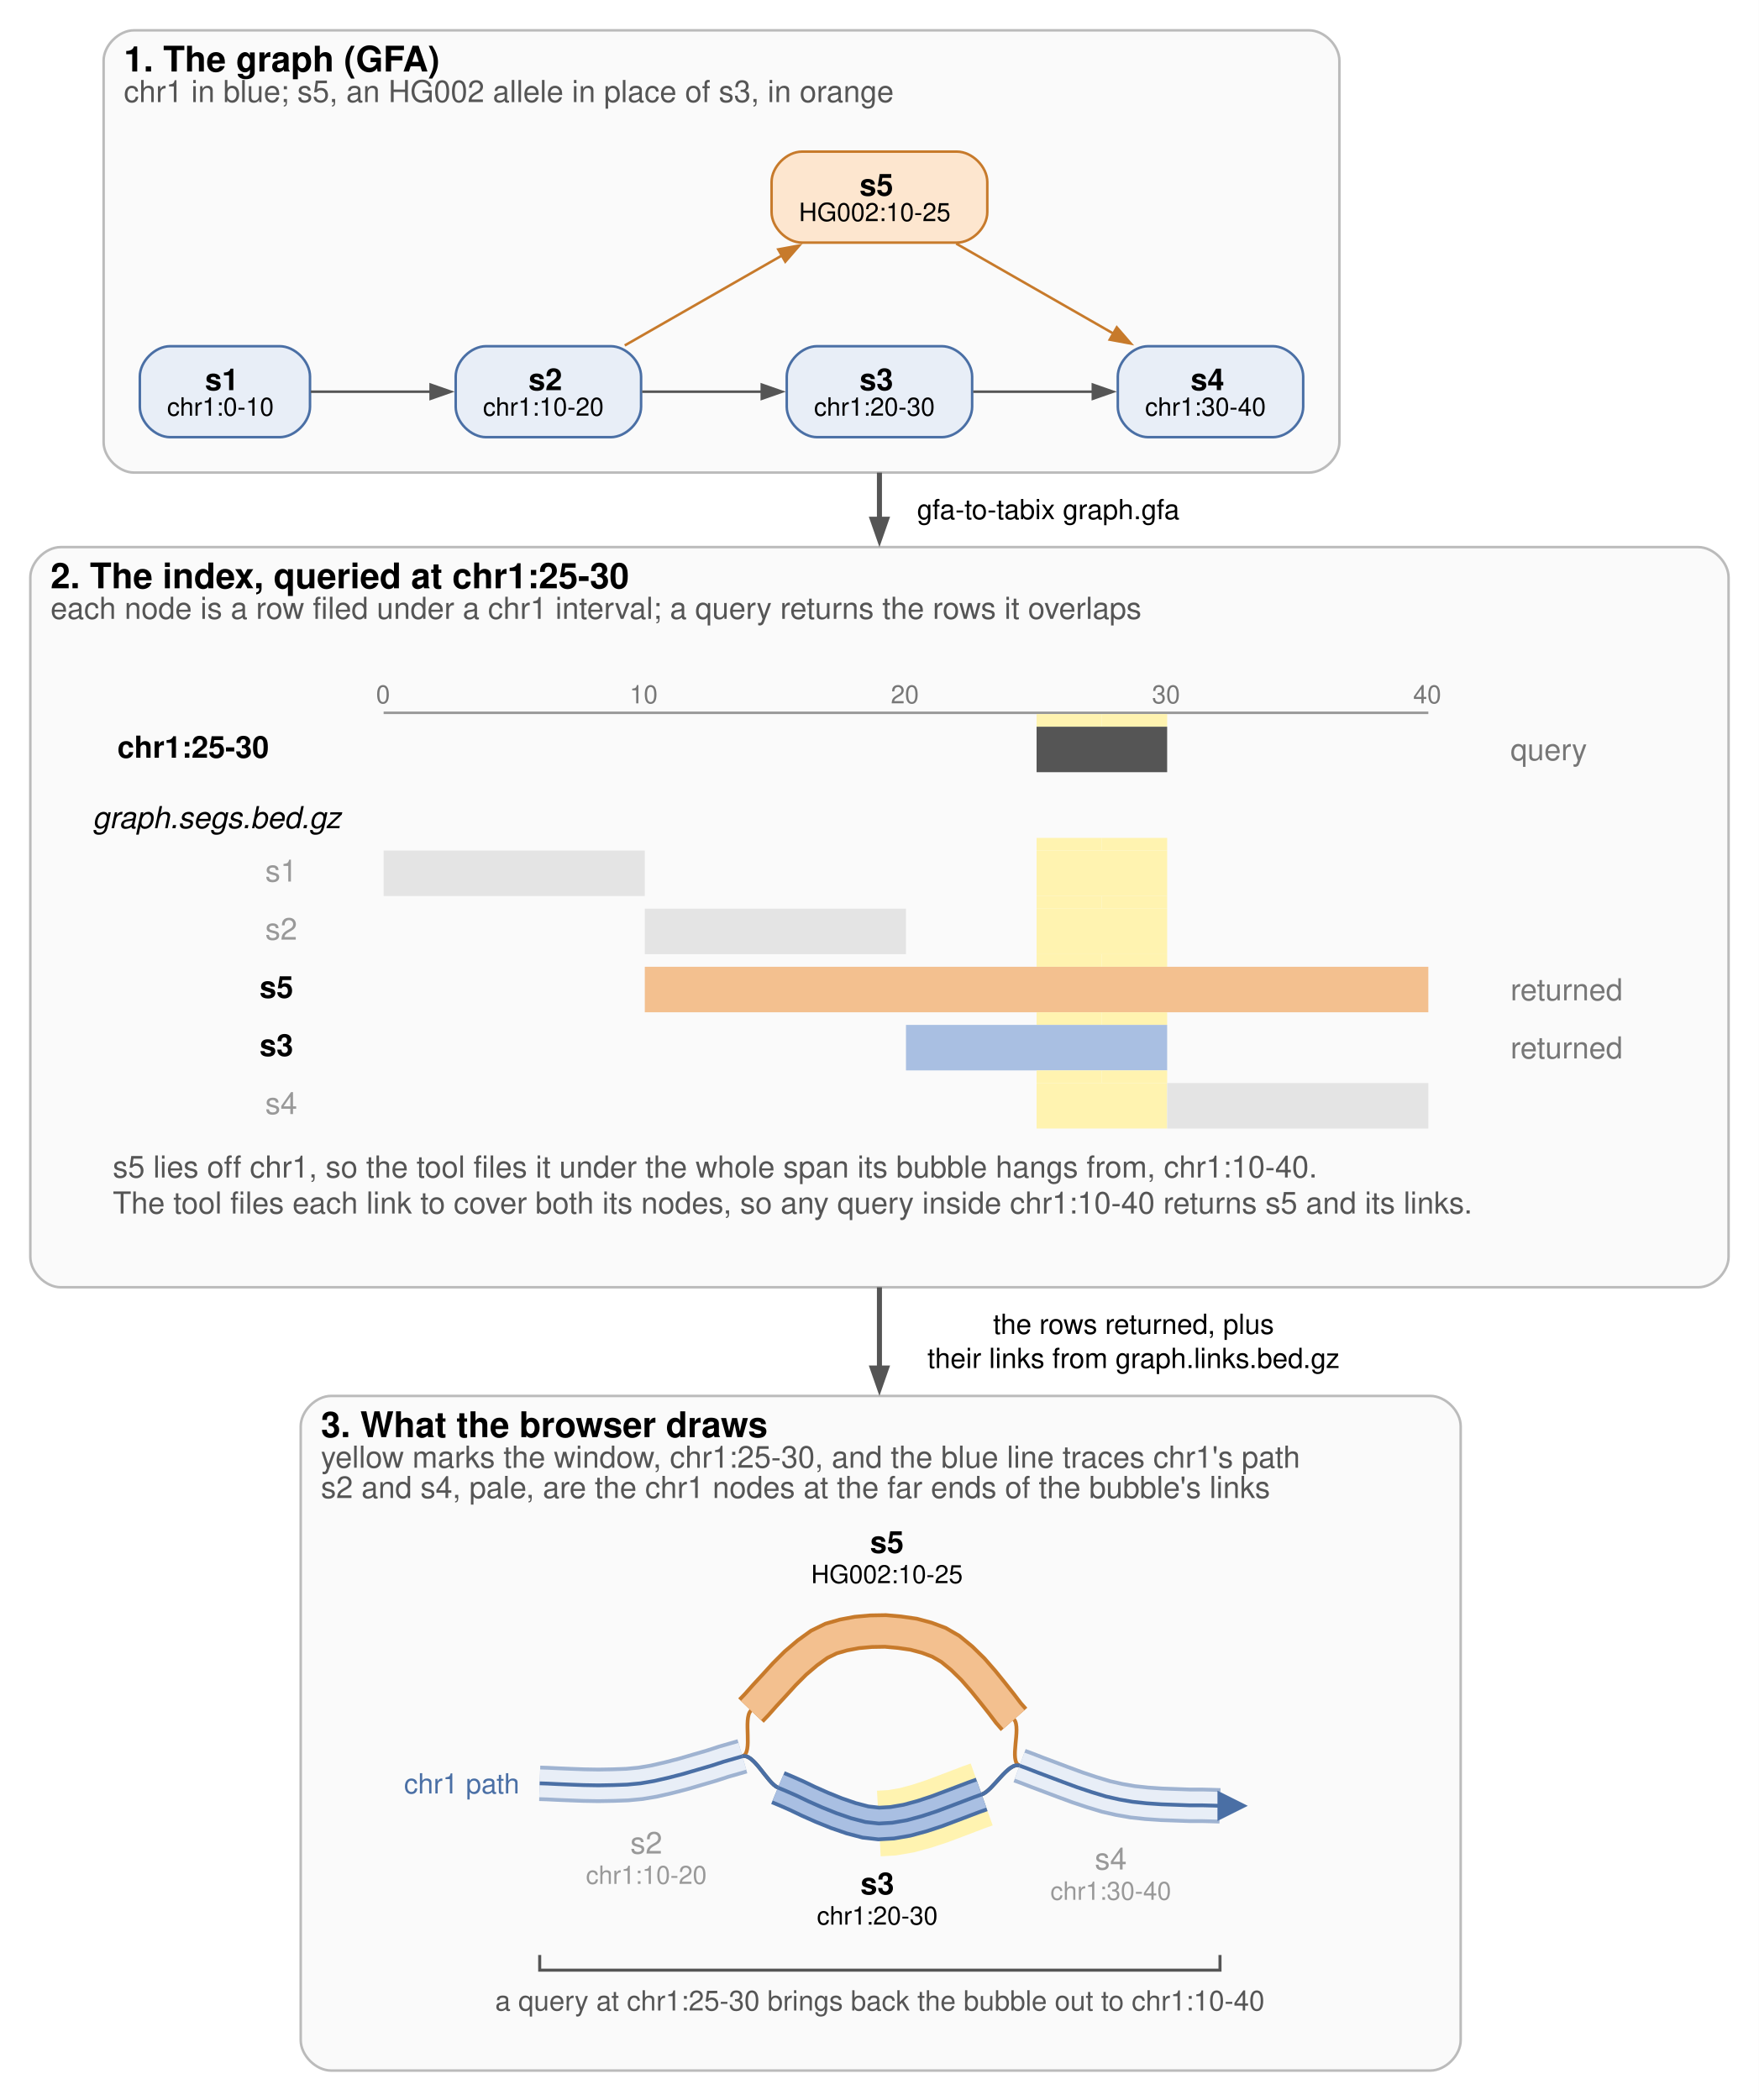
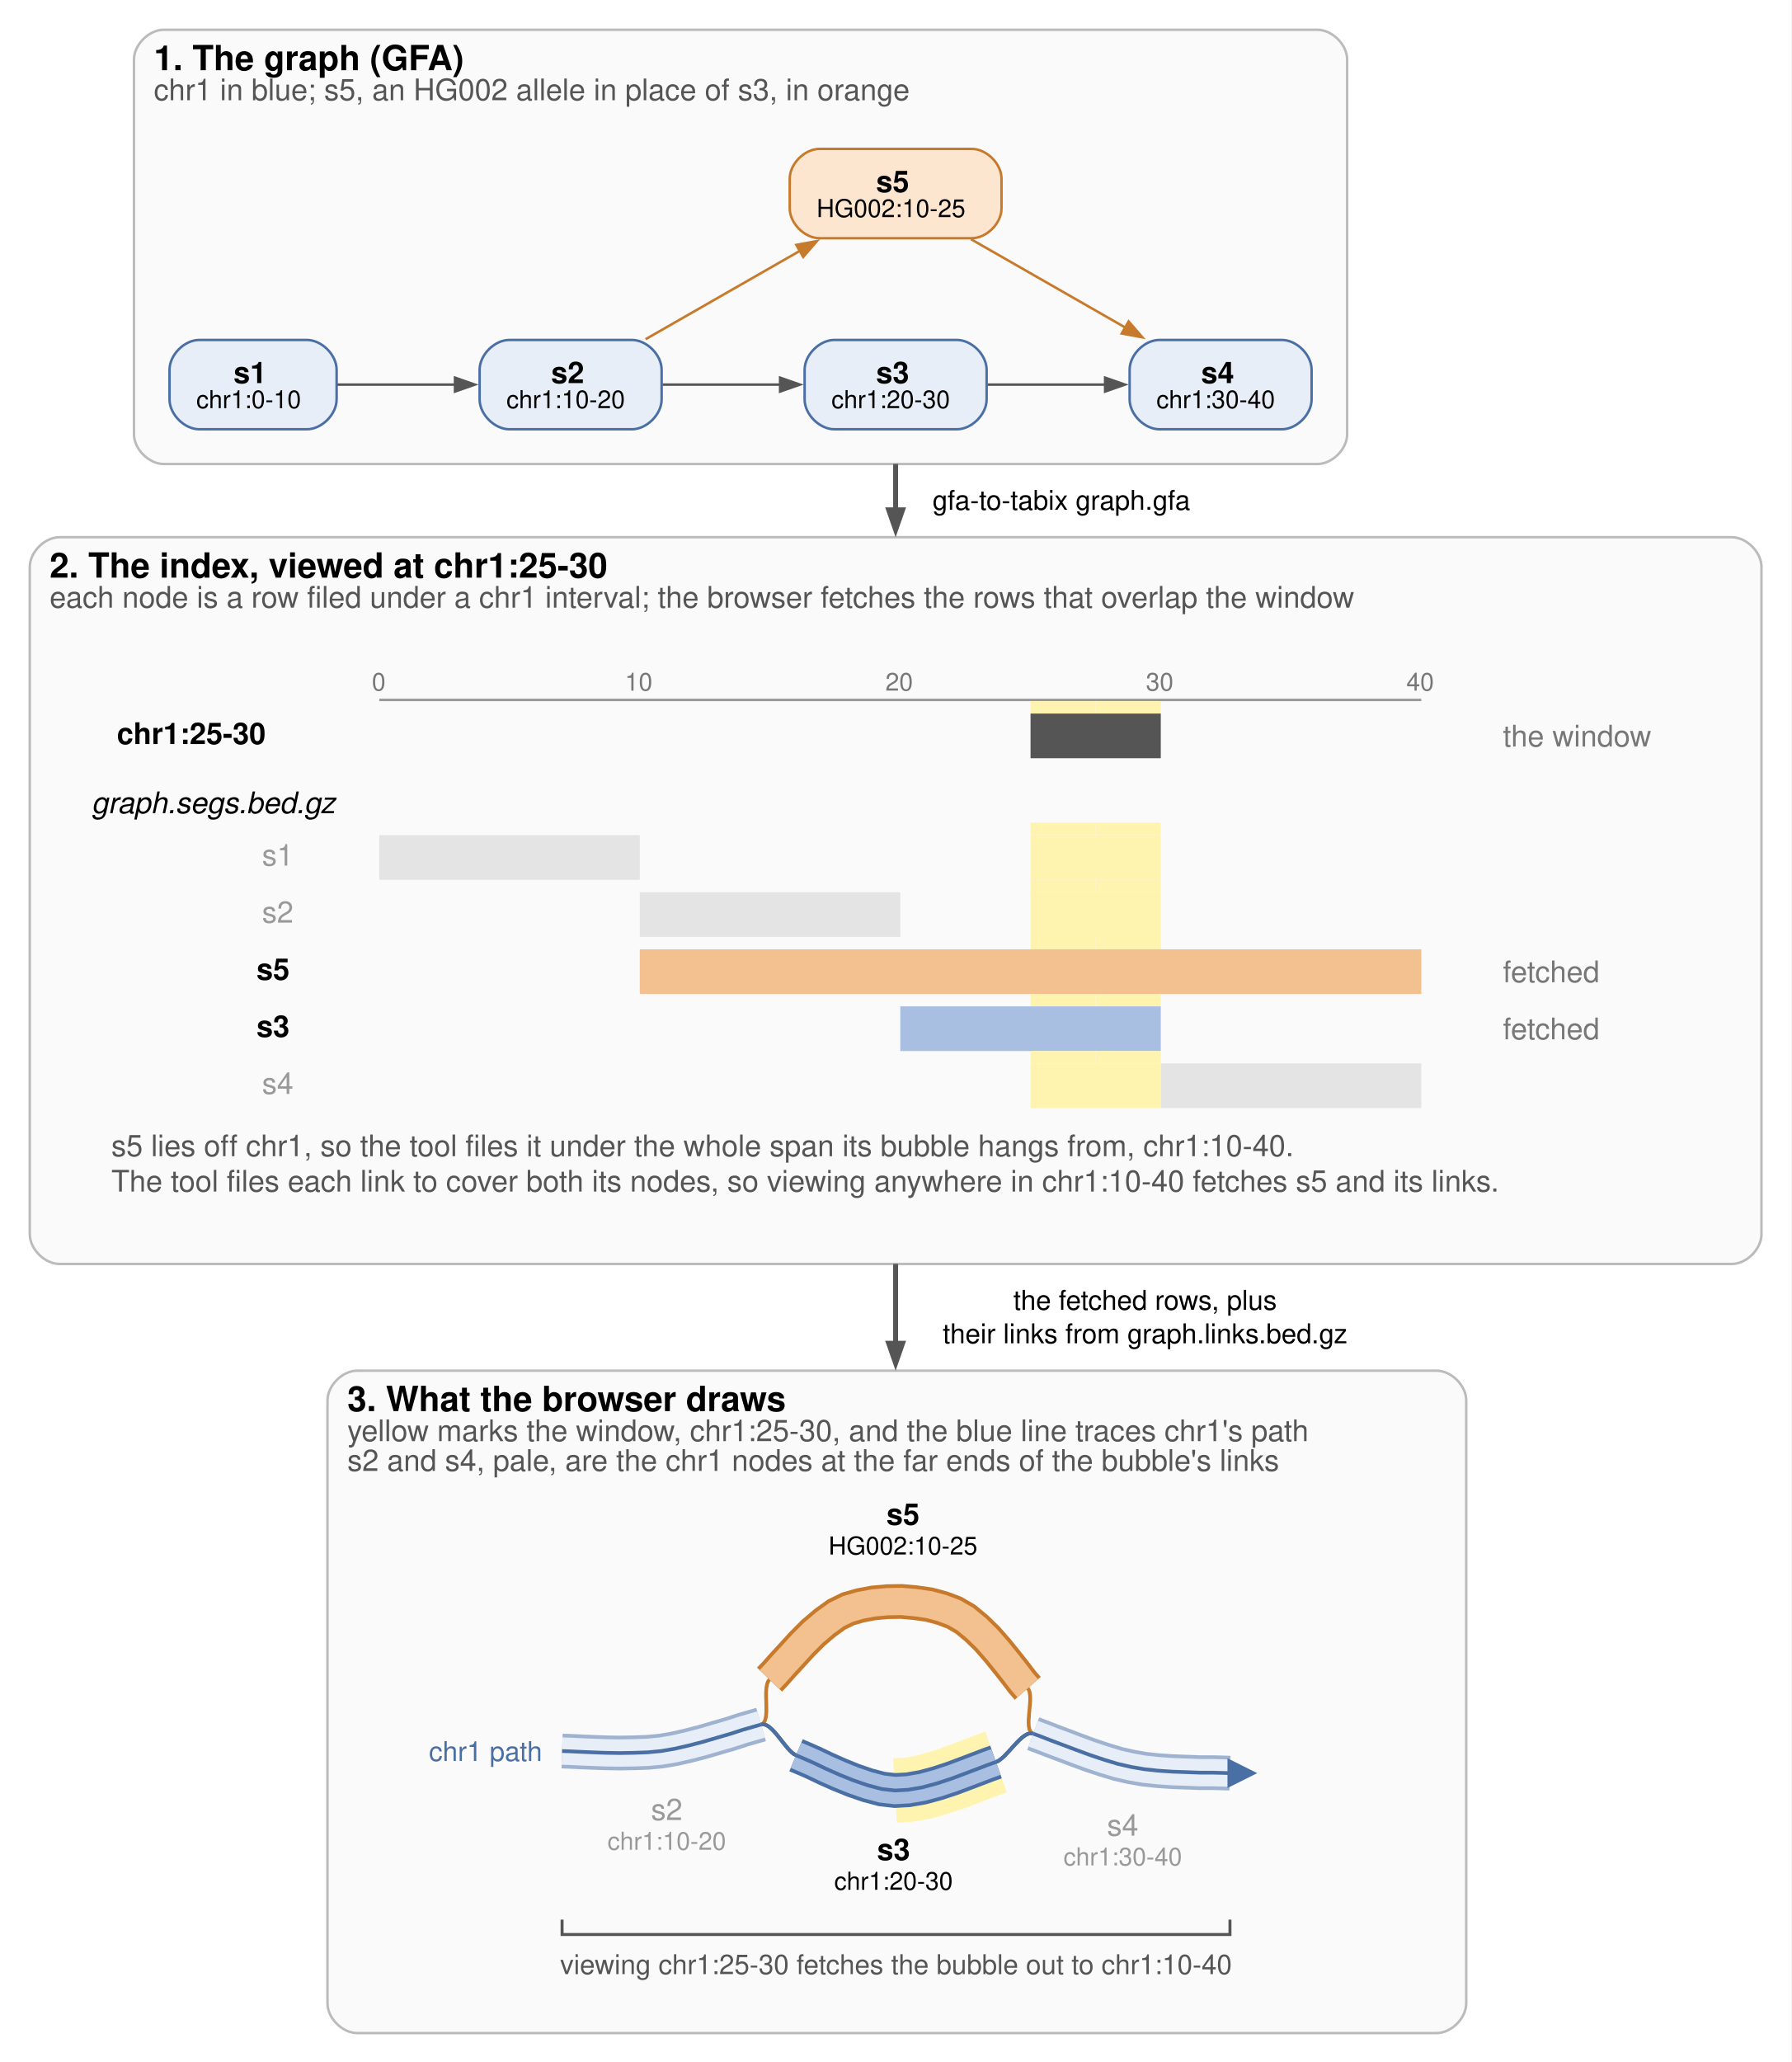
- <svg xmlns="http://www.w3.org/2000/svg" width="696pt" height="831pt" viewBox="0.00 0.00 696.00 831.00">
+ <svg xmlns="http://www.w3.org/2000/svg" width="722pt" height="831pt" viewBox="0.00 0.00 722.00 831.00">
  <g id="graph0" class="graph" transform="scale(1 1) rotate(0) translate(4 827.35)">
-     <polygon fill="white" stroke="none" points="-4,4 -4,-827.35 692,-827.35 692,4 -4,4" />
+     <polygon fill="white" stroke="none" points="-4,4 -4,-827.35 718,-827.35 718,4 -4,4" />
    <g id="clust2" class="cluster">
-       <path fill="#fafafa" stroke="#bbbbbb" d="M49,-640.35C49,-640.35 514,-640.35 514,-640.35 520,-640.35 526,-646.35 526,-652.35 526,-652.35 526,-803.35 526,-803.35 526,-809.35 520,-815.35 514,-815.35 514,-815.35 49,-815.35 49,-815.35 43,-815.35 37,-809.35 37,-803.35 37,-803.35 37,-652.35 37,-652.35 37,-646.35 43,-640.35 49,-640.35" />
-       <text xml:space="preserve" text-anchor="start" x="45" y="-799.05" font-family="Helvetica,sans-Serif" font-weight="bold" font-size="14.00">1. The graph (GFA)</text>
-       <text xml:space="preserve" text-anchor="start" x="45" y="-786.95" font-family="Helvetica,sans-Serif" font-size="12.00" fill="#555555">chr1 in blue; s5, an HG002 allele in place of s3, in orange</text>
+       <path fill="#fafafa" stroke="#bbbbbb" d="M62,-640.35C62,-640.35 527,-640.35 527,-640.35 533,-640.35 539,-646.35 539,-652.35 539,-652.35 539,-803.35 539,-803.35 539,-809.35 533,-815.35 527,-815.35 527,-815.35 62,-815.35 62,-815.35 56,-815.35 50,-809.35 50,-803.35 50,-803.35 50,-652.35 50,-652.35 50,-646.35 56,-640.35 62,-640.35" />
+       <text xml:space="preserve" text-anchor="start" x="58" y="-799.05" font-family="Helvetica,sans-Serif" font-weight="bold" font-size="14.00">1. The graph (GFA)</text>
+       <text xml:space="preserve" text-anchor="start" x="58" y="-786.95" font-family="Helvetica,sans-Serif" font-size="12.00" fill="#555555">chr1 in blue; s5, an HG002 allele in place of s3, in orange</text>
    </g>
    <g id="clust4" class="cluster">
-       <path fill="#fafafa" stroke="#bbbbbb" d="M20,-317.96C20,-317.96 668,-317.96 668,-317.96 674,-317.96 680,-323.96 680,-329.96 680,-329.96 680,-598.85 680,-598.85 680,-604.85 674,-610.85 668,-610.85 668,-610.85 20,-610.85 20,-610.85 14,-610.85 8,-604.85 8,-598.85 8,-598.85 8,-329.96 8,-329.96 8,-323.96 14,-317.96 20,-317.96" />
-       <text xml:space="preserve" text-anchor="start" x="16" y="-594.55" font-family="Helvetica,sans-Serif" font-weight="bold" font-size="14.00">2. The index, queried at chr1:25-30</text>
-       <text xml:space="preserve" text-anchor="start" x="16" y="-582.45" font-family="Helvetica,sans-Serif" font-size="12.00" fill="#555555">each node is a row filed under a chr1 interval; a query returns the rows it overlaps</text>
+       <path fill="#fafafa" stroke="#bbbbbb" d="M20,-317.96C20,-317.96 694,-317.96 694,-317.96 700,-317.96 706,-323.96 706,-329.96 706,-329.96 706,-598.85 706,-598.85 706,-604.85 700,-610.85 694,-610.85 694,-610.85 20,-610.85 20,-610.85 14,-610.85 8,-604.85 8,-598.85 8,-598.85 8,-329.96 8,-329.96 8,-323.96 14,-317.96 20,-317.96" />
+       <text xml:space="preserve" text-anchor="start" x="16" y="-594.55" font-family="Helvetica,sans-Serif" font-weight="bold" font-size="14.00">2. The index, viewed at chr1:25-30</text>
+       <text xml:space="preserve" text-anchor="start" x="16" y="-582.45" font-family="Helvetica,sans-Serif" font-size="12.00" fill="#555555">each node is a row filed under a chr1 interval; the browser fetches the rows that overlap the window</text>
    </g>
    <g id="clust5" class="cluster">
-       <path fill="#fafafa" stroke="#bbbbbb" d="M127,-8C127,-8 562,-8 562,-8 568,-8 574,-14 574,-20 574,-20 574,-262.96 574,-262.96 574,-268.96 568,-274.96 562,-274.96 562,-274.96 127,-274.96 127,-274.96 121,-274.96 115,-268.96 115,-262.96 115,-262.96 115,-20 115,-20 115,-14 121,-8 127,-8" />
-       <text xml:space="preserve" text-anchor="start" x="123" y="-258.66" font-family="Helvetica,sans-Serif" font-weight="bold" font-size="14.00">3. What the browser draws</text>
-       <text xml:space="preserve" text-anchor="start" x="123" y="-246.56" font-family="Helvetica,sans-Serif" font-size="12.00" fill="#555555">yellow marks the window, chr1:25-30, and the blue line traces chr1's path</text>
-       <text xml:space="preserve" text-anchor="start" x="123" y="-234.56" font-family="Helvetica,sans-Serif" font-size="12.00" fill="#555555">s2 and s4, pale, are the chr1 nodes at the far ends of the bubble's links</text>
+       <path fill="#fafafa" stroke="#bbbbbb" d="M140,-8C140,-8 575,-8 575,-8 581,-8 587,-14 587,-20 587,-20 587,-262.96 587,-262.96 587,-268.96 581,-274.96 575,-274.96 575,-274.96 140,-274.96 140,-274.96 134,-274.96 128,-268.96 128,-262.96 128,-262.96 128,-20 128,-20 128,-14 134,-8 140,-8" />
+       <text xml:space="preserve" text-anchor="start" x="136" y="-258.66" font-family="Helvetica,sans-Serif" font-weight="bold" font-size="14.00">3. What the browser draws</text>
+       <text xml:space="preserve" text-anchor="start" x="136" y="-246.56" font-family="Helvetica,sans-Serif" font-size="12.00" fill="#555555">yellow marks the window, chr1:25-30, and the blue line traces chr1's path</text>
+       <text xml:space="preserve" text-anchor="start" x="136" y="-234.56" font-family="Helvetica,sans-Serif" font-size="12.00" fill="#555555">s2 and s4, pale, are the chr1 nodes at the far ends of the bubble's links</text>
    </g>
    <g id="node1" class="node">
-       <path fill="#e8eef7" stroke="#4a6fa5" d="M106.67,-690.35C106.67,-690.35 63.33,-690.35 63.33,-690.35 57.33,-690.35 51.33,-684.35 51.33,-678.35 51.33,-678.35 51.33,-666.35 51.33,-666.35 51.33,-660.35 57.33,-654.35 63.33,-654.35 63.33,-654.35 106.67,-654.35 106.67,-654.35 112.67,-654.35 118.67,-660.35 118.67,-666.35 118.67,-666.35 118.67,-678.35 118.67,-678.35 118.67,-684.35 112.67,-690.35 106.67,-690.35" />
-       <text xml:space="preserve" text-anchor="start" x="77.12" y="-672.95" font-family="Helvetica,sans-Serif" font-weight="bold" font-size="12.00">s1</text>
-       <text xml:space="preserve" text-anchor="start" x="62.12" y="-662.85" font-family="Helvetica,sans-Serif" font-size="10.00">chr1:0-10</text>
+       <path fill="#e8eef7" stroke="#4a6fa5" d="M119.68,-690.35C119.68,-690.35 76.33,-690.35 76.33,-690.35 70.33,-690.35 64.33,-684.35 64.33,-678.35 64.33,-678.35 64.33,-666.35 64.33,-666.35 64.33,-660.35 70.33,-654.35 76.33,-654.35 76.33,-654.35 119.68,-654.35 119.68,-654.35 125.68,-654.35 131.68,-660.35 131.68,-666.35 131.68,-666.35 131.68,-678.35 131.68,-678.35 131.68,-684.35 125.68,-690.35 119.68,-690.35" />
+       <text xml:space="preserve" text-anchor="start" x="90.12" y="-672.95" font-family="Helvetica,sans-Serif" font-weight="bold" font-size="12.00">s1</text>
+       <text xml:space="preserve" text-anchor="start" x="75.12" y="-662.85" font-family="Helvetica,sans-Serif" font-size="10.00">chr1:0-10</text>
    </g>
    <g id="node2" class="node">
-       <path fill="#e8eef7" stroke="#4a6fa5" d="M237.68,-690.35C237.68,-690.35 188.32,-690.35 188.32,-690.35 182.32,-690.35 176.32,-684.35 176.32,-678.35 176.32,-678.35 176.32,-666.35 176.32,-666.35 176.32,-660.35 182.32,-654.35 188.32,-654.35 188.32,-654.35 237.68,-654.35 237.68,-654.35 243.68,-654.35 249.68,-660.35 249.68,-666.35 249.68,-666.35 249.68,-678.35 249.68,-678.35 249.68,-684.35 243.68,-690.35 237.68,-690.35" />
-       <text xml:space="preserve" text-anchor="start" x="205.12" y="-672.95" font-family="Helvetica,sans-Serif" font-weight="bold" font-size="12.00">s2</text>
-       <text xml:space="preserve" text-anchor="start" x="187.12" y="-662.85" font-family="Helvetica,sans-Serif" font-size="10.00">chr1:10-20</text>
+       <path fill="#e8eef7" stroke="#4a6fa5" d="M250.68,-690.35C250.68,-690.35 201.32,-690.35 201.32,-690.35 195.32,-690.35 189.32,-684.35 189.32,-678.35 189.32,-678.35 189.32,-666.35 189.32,-666.35 189.32,-660.35 195.32,-654.35 201.32,-654.35 201.32,-654.35 250.68,-654.35 250.68,-654.35 256.68,-654.35 262.68,-660.35 262.68,-666.35 262.68,-666.35 262.68,-678.35 262.68,-678.35 262.68,-684.35 256.68,-690.35 250.68,-690.35" />
+       <text xml:space="preserve" text-anchor="start" x="218.12" y="-672.95" font-family="Helvetica,sans-Serif" font-weight="bold" font-size="12.00">s2</text>
+       <text xml:space="preserve" text-anchor="start" x="200.12" y="-662.85" font-family="Helvetica,sans-Serif" font-size="10.00">chr1:10-20</text>
    </g>
    <g id="edge1" class="edge">
-       <path fill="none" stroke="#555555" d="M119,-672.35C134.86,-672.35 150.72,-672.35 166.58,-672.35" />
-       <polygon fill="#555555" stroke="#555555" points="166.4,-675.15 174.4,-672.35 166.4,-669.55 166.4,-675.15" />
+       <path fill="none" stroke="#555555" d="M132,-672.35C147.86,-672.35 163.72,-672.35 179.58,-672.35" />
+       <polygon fill="#555555" stroke="#555555" points="179.4,-675.15 187.4,-672.35 179.4,-669.55 179.4,-675.15" />
    </g>
    <g id="node3" class="node">
-       <path fill="#e8eef7" stroke="#4a6fa5" d="M368.68,-690.35C368.68,-690.35 319.32,-690.35 319.32,-690.35 313.32,-690.35 307.32,-684.35 307.32,-678.35 307.32,-678.35 307.32,-666.35 307.32,-666.35 307.32,-660.35 313.32,-654.35 319.32,-654.35 319.32,-654.35 368.68,-654.35 368.68,-654.35 374.68,-654.35 380.68,-660.35 380.68,-666.35 380.68,-666.35 380.68,-678.35 380.68,-678.35 380.68,-684.35 374.68,-690.35 368.68,-690.35" />
-       <text xml:space="preserve" text-anchor="start" x="336.12" y="-672.95" font-family="Helvetica,sans-Serif" font-weight="bold" font-size="12.00">s3</text>
-       <text xml:space="preserve" text-anchor="start" x="318.12" y="-662.85" font-family="Helvetica,sans-Serif" font-size="10.00">chr1:20-30</text>
+       <path fill="#e8eef7" stroke="#4a6fa5" d="M381.68,-690.35C381.68,-690.35 332.32,-690.35 332.32,-690.35 326.32,-690.35 320.32,-684.35 320.32,-678.35 320.32,-678.35 320.32,-666.35 320.32,-666.35 320.32,-660.35 326.32,-654.35 332.32,-654.35 332.32,-654.35 381.68,-654.35 381.68,-654.35 387.68,-654.35 393.68,-660.35 393.68,-666.35 393.68,-666.35 393.68,-678.35 393.68,-678.35 393.68,-684.35 387.68,-690.35 381.68,-690.35" />
+       <text xml:space="preserve" text-anchor="start" x="349.12" y="-672.95" font-family="Helvetica,sans-Serif" font-weight="bold" font-size="12.00">s3</text>
+       <text xml:space="preserve" text-anchor="start" x="331.12" y="-662.85" font-family="Helvetica,sans-Serif" font-size="10.00">chr1:20-30</text>
    </g>
    <g id="edge2" class="edge">
-       <path fill="none" stroke="#555555" d="M250.1,-672.35C265.94,-672.35 281.78,-672.35 297.63,-672.35" />
-       <polygon fill="#555555" stroke="#555555" points="297.44,-675.15 305.44,-672.35 297.44,-669.55 297.44,-675.15" />
+       <path fill="none" stroke="#555555" d="M263.1,-672.35C278.94,-672.35 294.78,-672.35 310.63,-672.35" />
+       <polygon fill="#555555" stroke="#555555" points="310.44,-675.15 318.44,-672.35 310.44,-669.55 310.44,-675.15" />
    </g>
    <g id="node5" class="node">
-       <path fill="#fde6cf" stroke="#c77a2b" d="M374.68,-767.35C374.68,-767.35 313.32,-767.35 313.32,-767.35 307.32,-767.35 301.32,-761.35 301.32,-755.35 301.32,-755.35 301.32,-743.35 301.32,-743.35 301.32,-737.35 307.32,-731.35 313.32,-731.35 313.32,-731.35 374.68,-731.35 374.68,-731.35 380.68,-731.35 386.68,-737.35 386.68,-743.35 386.68,-743.35 386.68,-755.35 386.68,-755.35 386.68,-761.35 380.68,-767.35 374.68,-767.35" />
-       <text xml:space="preserve" text-anchor="start" x="336.12" y="-749.95" font-family="Helvetica,sans-Serif" font-weight="bold" font-size="12.00">s5</text>
-       <text xml:space="preserve" text-anchor="start" x="312.12" y="-739.85" font-family="Helvetica,sans-Serif" font-size="10.00">HG002:10-25</text>
+       <path fill="#fde6cf" stroke="#c77a2b" d="M387.68,-767.35C387.68,-767.35 326.32,-767.35 326.32,-767.35 320.32,-767.35 314.32,-761.35 314.32,-755.35 314.32,-755.35 314.32,-743.35 314.32,-743.35 314.32,-737.35 320.32,-731.35 326.32,-731.35 326.32,-731.35 387.68,-731.35 387.68,-731.35 393.68,-731.35 399.68,-737.35 399.68,-743.35 399.68,-743.35 399.68,-755.35 399.68,-755.35 399.68,-761.35 393.68,-767.35 387.68,-767.35" />
+       <text xml:space="preserve" text-anchor="start" x="349.12" y="-749.95" font-family="Helvetica,sans-Serif" font-weight="bold" font-size="12.00">s5</text>
+       <text xml:space="preserve" text-anchor="start" x="325.12" y="-739.85" font-family="Helvetica,sans-Serif" font-size="10.00">HG002:10-25</text>
    </g>
    <g id="edge3" class="edge">
-       <path fill="none" stroke="#c77a2b" d="M243.22,-690.65C261.7,-701.23 285.54,-714.88 305.38,-726.24" />
-       <polygon fill="#c77a2b" stroke="#c77a2b" points="303.97,-728.66 312.3,-730.2 306.75,-723.8 303.97,-728.66" />
+       <path fill="none" stroke="#c77a2b" d="M256.22,-690.65C274.7,-701.23 298.54,-714.88 318.38,-726.24" />
+       <polygon fill="#c77a2b" stroke="#c77a2b" points="316.97,-728.66 325.3,-730.2 319.75,-723.8 316.97,-728.66" />
    </g>
    <g id="node4" class="node">
-       <path fill="#e8eef7" stroke="#4a6fa5" d="M499.68,-690.35C499.68,-690.35 450.32,-690.35 450.32,-690.35 444.32,-690.35 438.32,-684.35 438.32,-678.35 438.32,-678.35 438.32,-666.35 438.32,-666.35 438.32,-660.35 444.32,-654.35 450.32,-654.35 450.32,-654.35 499.68,-654.35 499.68,-654.35 505.68,-654.35 511.68,-660.35 511.68,-666.35 511.68,-666.35 511.68,-678.35 511.68,-678.35 511.68,-684.35 505.68,-690.35 499.68,-690.35" />
-       <text xml:space="preserve" text-anchor="start" x="467.12" y="-672.95" font-family="Helvetica,sans-Serif" font-weight="bold" font-size="12.00">s4</text>
-       <text xml:space="preserve" text-anchor="start" x="449.12" y="-662.85" font-family="Helvetica,sans-Serif" font-size="10.00">chr1:30-40</text>
+       <path fill="#e8eef7" stroke="#4a6fa5" d="M512.67,-690.35C512.67,-690.35 463.32,-690.35 463.32,-690.35 457.32,-690.35 451.32,-684.35 451.32,-678.35 451.32,-678.35 451.32,-666.35 451.32,-666.35 451.32,-660.35 457.32,-654.35 463.32,-654.35 463.32,-654.35 512.67,-654.35 512.67,-654.35 518.67,-654.35 524.67,-660.35 524.67,-666.35 524.67,-666.35 524.67,-678.35 524.67,-678.35 524.67,-684.35 518.67,-690.35 512.67,-690.35" />
+       <text xml:space="preserve" text-anchor="start" x="480.12" y="-672.95" font-family="Helvetica,sans-Serif" font-weight="bold" font-size="12.00">s4</text>
+       <text xml:space="preserve" text-anchor="start" x="462.12" y="-662.85" font-family="Helvetica,sans-Serif" font-size="10.00">chr1:30-40</text>
    </g>
    <g id="edge4" class="edge">
-       <path fill="none" stroke="#555555" d="M381.1,-672.35C396.94,-672.35 412.78,-672.35 428.63,-672.35" />
-       <polygon fill="#555555" stroke="#555555" points="428.44,-675.15 436.44,-672.35 428.44,-669.55 428.44,-675.15" />
+       <path fill="none" stroke="#555555" d="M394.1,-672.35C409.94,-672.35 425.78,-672.35 441.63,-672.35" />
+       <polygon fill="#555555" stroke="#555555" points="441.44,-675.15 449.44,-672.35 441.44,-669.55 441.44,-675.15" />
    </g>
    <g id="node6" class="node">
-       <text xml:space="preserve" text-anchor="start" x="144.8" y="-549.03" font-family="Helvetica,sans-Serif" font-size="10.00" fill="#777777">0</text>
-       <text xml:space="preserve" text-anchor="start" x="245.15" y="-549.03" font-family="Helvetica,sans-Serif" font-size="10.00" fill="#777777">10</text>
-       <text xml:space="preserve" text-anchor="start" x="348.5" y="-549.03" font-family="Helvetica,sans-Serif" font-size="10.00" fill="#777777">20</text>
-       <text xml:space="preserve" text-anchor="start" x="451.85" y="-549.03" font-family="Helvetica,sans-Serif" font-size="10.00" fill="#777777">30</text>
-       <text xml:space="preserve" text-anchor="start" x="555.2" y="-549.03" font-family="Helvetica,sans-Serif" font-size="10.00" fill="#777777">40</text>
-       <polygon fill="#999999" stroke="none" points="147.8,-544.78 147.8,-545.78 561.2,-545.78 561.2,-544.78 147.8,-544.78" />
-       <polygon fill="#fff3b0" stroke="none" points="406.18,-539.78 406.18,-544.78 432.01,-544.78 432.01,-539.78 406.18,-539.78" />
-       <polygon fill="#fff3b0" stroke="none" points="432.01,-539.78 432.01,-544.78 457.85,-544.78 457.85,-539.78 432.01,-539.78" />
-       <text xml:space="preserve" text-anchor="start" x="42.46" y="-527.5" font-family="Helvetica,sans-Serif" font-weight="bold" font-size="12.00">chr1:25-30</text>
-       <text xml:space="preserve" text-anchor="start" x="114.46" y="-527.5" font-family="Helvetica,sans-Serif" font-size="12.00">  </text>
-       <polygon fill="#555555" stroke="none" points="406.18,-521.78 406.18,-539.78 457.85,-539.78 457.85,-521.78 406.18,-521.78" />
-       <text xml:space="preserve" text-anchor="start" x="587.04" y="-526.5" font-family="Helvetica,sans-Serif" font-size="12.00" fill="#777777">  query</text>
-       <text xml:space="preserve" text-anchor="start" x="32.63" y="-499.63" font-family="Helvetica,sans-Serif" font-style="italic" font-size="12.00">graph.segs.bed.gz</text>
-       <polygon fill="#fff3b0" stroke="none" points="406.18,-490.78 406.18,-495.78 432.01,-495.78 432.01,-490.78 406.18,-490.78" />
-       <polygon fill="#fff3b0" stroke="none" points="432.01,-490.78 432.01,-495.78 457.85,-495.78 457.85,-490.78 432.01,-490.78" />
-       <text xml:space="preserve" text-anchor="start" x="100.96" y="-478.51" font-family="Helvetica,sans-Serif" font-size="12.00" fill="#999999">s1</text>
-       <text xml:space="preserve" text-anchor="start" x="114.46" y="-478.51" font-family="Helvetica,sans-Serif" font-size="12.00">  </text>
-       <polygon fill="#e4e4e4" stroke="none" points="147.8,-472.78 147.8,-490.78 251.15,-490.78 251.15,-472.78 147.8,-472.78" />
-       <polygon fill="#fff3b0" stroke="none" points="406.18,-472.78 406.18,-490.78 457.85,-490.78 457.85,-472.78 406.18,-472.78" />
-       <polygon fill="#fff3b0" stroke="none" points="406.18,-467.78 406.18,-472.78 432.01,-472.78 432.01,-467.78 406.18,-467.78" />
-       <polygon fill="#fff3b0" stroke="none" points="432.01,-467.78 432.01,-472.78 457.85,-472.78 457.85,-467.78 432.01,-467.78" />
-       <text xml:space="preserve" text-anchor="start" x="100.96" y="-455.51" font-family="Helvetica,sans-Serif" font-size="12.00" fill="#999999">s2</text>
-       <text xml:space="preserve" text-anchor="start" x="114.46" y="-455.51" font-family="Helvetica,sans-Serif" font-size="12.00">  </text>
-       <polygon fill="#e4e4e4" stroke="none" points="251.15,-449.78 251.15,-467.78 354.5,-467.78 354.5,-449.78 251.15,-449.78" />
-       <polygon fill="#fff3b0" stroke="none" points="406.18,-449.78 406.18,-467.78 457.85,-467.78 457.85,-449.78 406.18,-449.78" />
-       <polygon fill="#fff3b0" stroke="none" points="406.18,-444.78 406.18,-449.78 432.01,-449.78 432.01,-444.78 406.18,-444.78" />
-       <polygon fill="#fff3b0" stroke="none" points="432.01,-444.78 432.01,-449.78 457.85,-449.78 457.85,-444.78 432.01,-444.78" />
-       <text xml:space="preserve" text-anchor="start" x="98.71" y="-432.51" font-family="Helvetica,sans-Serif" font-weight="bold" font-size="12.00">s5</text>
-       <text xml:space="preserve" text-anchor="start" x="114.46" y="-432.51" font-family="Helvetica,sans-Serif" font-size="12.00">  </text>
-       <polygon fill="#f3c08f" stroke="none" points="251.15,-426.78 251.15,-444.78 561.2,-444.78 561.2,-426.78 251.15,-426.78" />
-       <text xml:space="preserve" text-anchor="start" x="587.04" y="-431.51" font-family="Helvetica,sans-Serif" font-size="12.00" fill="#777777">  returned</text>
-       <polygon fill="#fff3b0" stroke="none" points="406.18,-421.78 406.18,-426.78 432.01,-426.78 432.01,-421.78 406.18,-421.78" />
-       <polygon fill="#fff3b0" stroke="none" points="432.01,-421.78 432.01,-426.78 457.85,-426.78 457.85,-421.78 432.01,-421.78" />
-       <text xml:space="preserve" text-anchor="start" x="98.71" y="-409.51" font-family="Helvetica,sans-Serif" font-weight="bold" font-size="12.00">s3</text>
-       <text xml:space="preserve" text-anchor="start" x="114.46" y="-409.51" font-family="Helvetica,sans-Serif" font-size="12.00">  </text>
-       <polygon fill="#a9bfe2" stroke="none" points="354.5,-403.78 354.5,-421.78 457.85,-421.78 457.85,-403.78 354.5,-403.78" />
-       <text xml:space="preserve" text-anchor="start" x="587.04" y="-408.51" font-family="Helvetica,sans-Serif" font-size="12.00" fill="#777777">  returned</text>
-       <polygon fill="#fff3b0" stroke="none" points="406.18,-398.78 406.18,-403.78 432.01,-403.78 432.01,-398.78 406.18,-398.78" />
-       <polygon fill="#fff3b0" stroke="none" points="432.01,-398.78 432.01,-403.78 457.85,-403.78 457.85,-398.78 432.01,-398.78" />
-       <text xml:space="preserve" text-anchor="start" x="100.96" y="-386.51" font-family="Helvetica,sans-Serif" font-size="12.00" fill="#999999">s4</text>
-       <text xml:space="preserve" text-anchor="start" x="114.46" y="-386.51" font-family="Helvetica,sans-Serif" font-size="12.00">  </text>
-       <polygon fill="#fff3b0" stroke="none" points="406.18,-380.78 406.18,-398.78 457.85,-398.78 457.85,-380.78 406.18,-380.78" />
-       <polygon fill="#e4e4e4" stroke="none" points="457.85,-380.78 457.85,-398.78 561.2,-398.78 561.2,-380.78 457.85,-380.78" />
-       <text xml:space="preserve" text-anchor="start" x="40.63" y="-361.38" font-family="Helvetica,sans-Serif" font-size="12.00" fill="#555555">s5 lies off chr1, so the tool files it under the whole span its bubble hangs from, chr1:10-40.</text>
-       <text xml:space="preserve" text-anchor="start" x="40.63" y="-347.13" font-family="Helvetica,sans-Serif" font-size="12.00" fill="#555555">The tool files each link to cover both its nodes, so any query inside chr1:10-40 returns s5 and its links.</text>
+       <text xml:space="preserve" text-anchor="start" x="145.88" y="-549.03" font-family="Helvetica,sans-Serif" font-size="10.00" fill="#777777">0</text>
+       <text xml:space="preserve" text-anchor="start" x="247.88" y="-549.03" font-family="Helvetica,sans-Serif" font-size="10.00" fill="#777777">10</text>
+       <text xml:space="preserve" text-anchor="start" x="352.88" y="-549.03" font-family="Helvetica,sans-Serif" font-size="10.00" fill="#777777">20</text>
+       <text xml:space="preserve" text-anchor="start" x="457.88" y="-549.03" font-family="Helvetica,sans-Serif" font-size="10.00" fill="#777777">30</text>
+       <text xml:space="preserve" text-anchor="start" x="562.88" y="-549.03" font-family="Helvetica,sans-Serif" font-size="10.00" fill="#777777">40</text>
+       <polygon fill="#999999" stroke="none" points="148.88,-544.78 148.88,-545.78 568.88,-545.78 568.88,-544.78 148.88,-544.78" />
+       <polygon fill="#fff3b0" stroke="none" points="411.38,-539.78 411.38,-544.78 437.62,-544.78 437.62,-539.78 411.38,-539.78" />
+       <polygon fill="#fff3b0" stroke="none" points="437.62,-539.78 437.62,-544.78 463.88,-544.78 463.88,-539.78 437.62,-539.78" />
+       <text xml:space="preserve" text-anchor="start" x="43.12" y="-527.5" font-family="Helvetica,sans-Serif" font-weight="bold" font-size="12.00">chr1:25-30</text>
+       <text xml:space="preserve" text-anchor="start" x="115.12" y="-527.5" font-family="Helvetica,sans-Serif" font-size="12.00">  </text>
+       <polygon fill="#555555" stroke="none" points="411.38,-521.78 411.38,-539.78 463.88,-539.78 463.88,-521.78 411.38,-521.78" />
+       <text xml:space="preserve" text-anchor="start" x="595.12" y="-526.5" font-family="Helvetica,sans-Serif" font-size="12.00" fill="#777777">  the window</text>
+       <text xml:space="preserve" text-anchor="start" x="32.88" y="-499.63" font-family="Helvetica,sans-Serif" font-style="italic" font-size="12.00">graph.segs.bed.gz</text>
+       <polygon fill="#fff3b0" stroke="none" points="411.38,-490.78 411.38,-495.78 437.62,-495.78 437.62,-490.78 411.38,-490.78" />
+       <polygon fill="#fff3b0" stroke="none" points="437.62,-490.78 437.62,-495.78 463.88,-495.78 463.88,-490.78 437.62,-490.78" />
+       <text xml:space="preserve" text-anchor="start" x="101.62" y="-478.51" font-family="Helvetica,sans-Serif" font-size="12.00" fill="#999999">s1</text>
+       <text xml:space="preserve" text-anchor="start" x="115.12" y="-478.51" font-family="Helvetica,sans-Serif" font-size="12.00">  </text>
+       <polygon fill="#e4e4e4" stroke="none" points="148.88,-472.78 148.88,-490.78 253.88,-490.78 253.88,-472.78 148.88,-472.78" />
+       <polygon fill="#fff3b0" stroke="none" points="411.38,-472.78 411.38,-490.78 463.88,-490.78 463.88,-472.78 411.38,-472.78" />
+       <polygon fill="#fff3b0" stroke="none" points="411.38,-467.78 411.38,-472.78 437.62,-472.78 437.62,-467.78 411.38,-467.78" />
+       <polygon fill="#fff3b0" stroke="none" points="437.62,-467.78 437.62,-472.78 463.88,-472.78 463.88,-467.78 437.62,-467.78" />
+       <text xml:space="preserve" text-anchor="start" x="101.62" y="-455.51" font-family="Helvetica,sans-Serif" font-size="12.00" fill="#999999">s2</text>
+       <text xml:space="preserve" text-anchor="start" x="115.12" y="-455.51" font-family="Helvetica,sans-Serif" font-size="12.00">  </text>
+       <polygon fill="#e4e4e4" stroke="none" points="253.88,-449.78 253.88,-467.78 358.88,-467.78 358.88,-449.78 253.88,-449.78" />
+       <polygon fill="#fff3b0" stroke="none" points="411.38,-449.78 411.38,-467.78 463.88,-467.78 463.88,-449.78 411.38,-449.78" />
+       <polygon fill="#fff3b0" stroke="none" points="411.38,-444.78 411.38,-449.78 437.62,-449.78 437.62,-444.78 411.38,-444.78" />
+       <polygon fill="#fff3b0" stroke="none" points="437.62,-444.78 437.62,-449.78 463.88,-449.78 463.88,-444.78 437.62,-444.78" />
+       <text xml:space="preserve" text-anchor="start" x="99.38" y="-432.51" font-family="Helvetica,sans-Serif" font-weight="bold" font-size="12.00">s5</text>
+       <text xml:space="preserve" text-anchor="start" x="115.12" y="-432.51" font-family="Helvetica,sans-Serif" font-size="12.00">  </text>
+       <polygon fill="#f3c08f" stroke="none" points="253.88,-426.78 253.88,-444.78 568.88,-444.78 568.88,-426.78 253.88,-426.78" />
+       <text xml:space="preserve" text-anchor="start" x="595.12" y="-431.51" font-family="Helvetica,sans-Serif" font-size="12.00" fill="#777777">  fetched</text>
+       <polygon fill="#fff3b0" stroke="none" points="411.38,-421.78 411.38,-426.78 437.62,-426.78 437.62,-421.78 411.38,-421.78" />
+       <polygon fill="#fff3b0" stroke="none" points="437.62,-421.78 437.62,-426.78 463.88,-426.78 463.88,-421.78 437.62,-421.78" />
+       <text xml:space="preserve" text-anchor="start" x="99.38" y="-409.51" font-family="Helvetica,sans-Serif" font-weight="bold" font-size="12.00">s3</text>
+       <text xml:space="preserve" text-anchor="start" x="115.12" y="-409.51" font-family="Helvetica,sans-Serif" font-size="12.00">  </text>
+       <polygon fill="#a9bfe2" stroke="none" points="358.88,-403.78 358.88,-421.78 463.88,-421.78 463.88,-403.78 358.88,-403.78" />
+       <text xml:space="preserve" text-anchor="start" x="595.12" y="-408.51" font-family="Helvetica,sans-Serif" font-size="12.00" fill="#777777">  fetched</text>
+       <polygon fill="#fff3b0" stroke="none" points="411.38,-398.78 411.38,-403.78 437.62,-403.78 437.62,-398.78 411.38,-398.78" />
+       <polygon fill="#fff3b0" stroke="none" points="437.62,-398.78 437.62,-403.78 463.88,-403.78 463.88,-398.78 437.62,-398.78" />
+       <text xml:space="preserve" text-anchor="start" x="101.62" y="-386.51" font-family="Helvetica,sans-Serif" font-size="12.00" fill="#999999">s4</text>
+       <text xml:space="preserve" text-anchor="start" x="115.12" y="-386.51" font-family="Helvetica,sans-Serif" font-size="12.00">  </text>
+       <polygon fill="#fff3b0" stroke="none" points="411.38,-380.78 411.38,-398.78 463.88,-398.78 463.88,-380.78 411.38,-380.78" />
+       <polygon fill="#e4e4e4" stroke="none" points="463.88,-380.78 463.88,-398.78 568.88,-398.78 568.88,-380.78 463.88,-380.78" />
+       <text xml:space="preserve" text-anchor="start" x="40.88" y="-361.38" font-family="Helvetica,sans-Serif" font-size="12.00" fill="#555555">s5 lies off chr1, so the tool files it under the whole span its bubble hangs from, chr1:10-40.</text>
+       <text xml:space="preserve" text-anchor="start" x="40.88" y="-347.13" font-family="Helvetica,sans-Serif" font-size="12.00" fill="#555555">The tool files each link to cover both its nodes, so viewing anywhere in chr1:10-40 fetches s5 and its links.</text>
    </g>
    <g id="edge7" class="edge">
-       <path fill="none" stroke="#555555" stroke-width="2" d="M344,-640.35C344,-634.69 344,-628.44 344,-621.76" />
-       <polygon fill="#555555" stroke="#555555" stroke-width="2" points="346.8,-621.87 344,-613.87 341.2,-621.87 346.8,-621.87" />
-       <text xml:space="preserve" text-anchor="middle" x="407.75" y="-621.9" font-family="Helvetica,sans-Serif" font-size="11.00">  gfa-to-tabix graph.gfa</text>
+       <path fill="none" stroke="#555555" stroke-width="2" d="M357,-640.35C357,-634.69 357,-628.44 357,-621.76" />
+       <polygon fill="#555555" stroke="#555555" stroke-width="2" points="359.8,-621.87 357,-613.87 354.2,-621.87 359.8,-621.87" />
+       <text xml:space="preserve" text-anchor="middle" x="420.75" y="-621.9" font-family="Helvetica,sans-Serif" font-size="11.00">  gfa-to-tabix graph.gfa</text>
    </g>
    <g id="edge5" class="edge">
-       <path fill="none" stroke="#c77a2b" d="M374.38,-730.95C392.9,-720.35 416.74,-706.71 436.56,-695.36" />
-       <polygon fill="#c77a2b" stroke="#c77a2b" points="437.92,-697.81 443.47,-691.4 435.13,-692.95 437.92,-697.81" />
+       <path fill="none" stroke="#c77a2b" d="M387.38,-730.95C405.9,-720.35 429.74,-706.71 449.56,-695.36" />
+       <polygon fill="#c77a2b" stroke="#c77a2b" points="450.92,-697.81 456.47,-691.4 448.13,-692.95 450.92,-697.81" />
    </g>
    <g id="node7" class="node">
-       <polygon fill="none" stroke="none" points="534.44,-214.96 153.56,-214.96 153.56,-22 534.44,-22 534.44,-214.96" />
+       <polygon fill="none" stroke="none" points="547.44,-214.96 166.56,-214.96 166.56,-22 547.44,-22 547.44,-214.96" />
    </g>
-     <g transform="translate(153.56,-214.96)">
+     <g transform="translate(166.56,-214.96)">
      <path d="M190.2,109.2 L195.5,108.9 L201.3,107.9 L207.2,106.3 L213.0,104.4 L218.6,102.3 L223.6,100.4 L227.8,98.8 L230.9,97.7" fill="none" stroke="#fff3b0" stroke-width="26" />
      <path d="M136.2,82.6 C140.7,81.3 146.0,93.2 150.3,95.0" fill="none" stroke="#555555" stroke-width="1.5" />
      <path d="M136.2,82.6 C140.6,81.3 136.3,67.7 139.6,64.5" fill="none" stroke="#c77a2b" stroke-width="1.5" />
      <path d="M230.9,97.7 C235.4,96.2 241.4,84.7 245.9,86.3" fill="none" stroke="#555555" stroke-width="1.5" />
      <path d="M243.7,68.0 C246.7,71.5 241.5,84.7 245.9,86.3" fill="none" stroke="#c77a2b" stroke-width="1.5" />
      <path d="M139.6,64.5 L141.9,62.1 L145.0,58.6 L148.7,54.6 L152.8,50.1 L157.2,45.7 L161.9,41.7 L166.6,38.3 L171.3,36.0 L176.2,34.6 L181.5,33.6 L187.1,33.1 L192.8,33.0 L198.4,33.5 L204.0,34.3 L209.2,35.7 L214.0,37.5 L218.5,40.1 L223.0,43.8 L227.4,48.1 L231.5,52.8 L235.3,57.5 L238.7,61.8 L241.5,65.5 L243.7,68.0" fill="none" stroke="#c77a2b" stroke-width="14" />
      <path d="M139.6,64.5 L141.9,62.1 L145.0,58.6 L148.7,54.6 L152.8,50.1 L157.2,45.7 L161.9,41.7 L166.6,38.3 L171.3,36.0 L176.2,34.6 L181.5,33.6 L187.1,33.1 L192.8,33.0 L198.4,33.5 L204.0,34.3 L209.2,35.7 L214.0,37.5 L218.5,40.1 L223.0,43.8 L227.4,48.1 L231.5,52.8 L235.3,57.5 L238.7,61.8 L241.5,65.5 L243.7,68.0" fill="none" stroke="#f3c08f" stroke-width="11" />
      <text x="193.4" y="2.1" text-anchor="middle" font-family="Helvetica,sans-Serif" font-size="12" font-weight="bold">s5</text>
      <text x="193.4" y="14.1" text-anchor="middle" font-family="Helvetica,sans-Serif" font-size="10">HG002:10-25</text>
      <path d="M150.3,95.0 L153.4,96.3 L157.5,98.1 L162.3,100.4 L167.7,102.8 L173.4,105.1 L179.2,107.1 L184.9,108.6 L190.2,109.2 L195.5,108.9 L201.3,107.9 L207.2,106.3 L213.0,104.4 L218.6,102.3 L223.6,100.4 L227.8,98.8 L230.9,97.7" fill="none" stroke="#4a6fa5" stroke-width="14" />
      <path d="M150.3,95.0 L153.4,96.3 L157.5,98.1 L162.3,100.4 L167.7,102.8 L173.4,105.1 L179.2,107.1 L184.9,108.6 L190.2,109.2 L195.5,108.9 L201.3,107.9 L207.2,106.3 L213.0,104.4 L218.6,102.3 L223.6,100.4 L227.8,98.8 L230.9,97.7" fill="none" stroke="#a9bfe2" stroke-width="11" />
      <text x="189.6" y="137.2" text-anchor="middle" font-family="Helvetica,sans-Serif" font-size="12" font-weight="bold">s3</text>
      <text x="189.6" y="149.2" text-anchor="middle" font-family="Helvetica,sans-Serif" font-size="10">chr1:20-30</text>
      <path d="M56.0,93.3 L59.1,93.4 L63.2,93.6 L68.0,93.8 L73.4,94.0 L79.2,94.1 L85.0,94.0 L90.6,93.8 L95.9,93.3 L101.2,92.4 L106.9,91.1 L112.7,89.6 L118.5,87.9 L124.0,86.3 L128.9,84.7 L133.1,83.5 L136.2,82.6" fill="none" stroke="#9fb3d1" stroke-width="14" />
      <path d="M56.0,93.3 L59.1,93.4 L63.2,93.6 L68.0,93.8 L73.4,94.0 L79.2,94.1 L85.0,94.0 L90.6,93.8 L95.9,93.3 L101.2,92.4 L106.9,91.1 L112.7,89.6 L118.5,87.9 L124.0,86.3 L128.9,84.7 L133.1,83.5 L136.2,82.6" fill="none" stroke="#e8eef7" stroke-width="11" />
      <text x="98.2" y="121.1" text-anchor="middle" font-family="Helvetica,sans-Serif" font-size="12" fill="#999999">s2</text>
      <text x="98.2" y="133.1" text-anchor="middle" font-family="Helvetica,sans-Serif" font-size="10" fill="#999999">chr1:10-20</text>
      <path d="M245.9,86.3 L248.9,87.4 L253.0,89.0 L257.8,90.8 L263.1,92.8 L268.8,94.9 L274.5,96.8 L280.1,98.5 L285.4,99.7 L290.6,100.6 L296.2,101.2 L302.0,101.6 L307.7,101.8 L313.1,102.0 L318.0,102.0 L322.1,102.1 L325.2,102.2" fill="none" stroke="#9fb3d1" stroke-width="14" />
      <path d="M245.9,86.3 L248.9,87.4 L253.0,89.0 L257.8,90.8 L263.1,92.8 L268.8,94.9 L274.5,96.8 L280.1,98.5 L285.4,99.7 L290.6,100.6 L296.2,101.2 L302.0,101.6 L307.7,101.8 L313.1,102.0 L318.0,102.0 L322.1,102.1 L325.2,102.2" fill="none" stroke="#e8eef7" stroke-width="11" />
      <text x="282.0" y="127.4" text-anchor="middle" font-family="Helvetica,sans-Serif" font-size="12" fill="#999999">s4</text>
      <text x="282.0" y="139.4" text-anchor="middle" font-family="Helvetica,sans-Serif" font-size="10" fill="#999999">chr1:30-40</text>
      <path d="M136.2,82.6 C140.7,81.3 146.0,93.2 150.3,95.0" fill="none" stroke="#4a6fa5" stroke-width="1.5" />
      <path d="M230.9,97.7 C235.4,96.2 241.4,84.7 245.9,86.3" fill="none" stroke="#4a6fa5" stroke-width="1.5" />
      <path d="M150.3,95.0 L153.4,96.3 L157.5,98.1 L162.3,100.4 L167.7,102.8 L173.4,105.1 L179.2,107.1 L184.9,108.6 L190.2,109.2 L195.5,108.9 L201.3,107.9 L207.2,106.3 L213.0,104.4 L218.6,102.3 L223.6,100.4 L227.8,98.8 L230.9,97.7" fill="none" stroke="#4a6fa5" stroke-width="1.5" />
      <path d="M56.0,93.3 L59.1,93.4 L63.2,93.6 L68.0,93.8 L73.4,94.0 L79.2,94.1 L85.0,94.0 L90.6,93.8 L95.9,93.3 L101.2,92.4 L106.9,91.1 L112.7,89.6 L118.5,87.9 L124.0,86.3 L128.9,84.7 L133.1,83.5 L136.2,82.6" fill="none" stroke="#4a6fa5" stroke-width="1.5" />
      <path d="M245.9,86.3 L248.9,87.4 L253.0,89.0 L257.8,90.8 L263.1,92.8 L268.8,94.9 L274.5,96.8 L280.1,98.5 L285.4,99.7 L290.6,100.6 L296.2,101.2 L302.0,101.6 L307.7,101.8 L313.1,102.0 L318.0,102.0 L322.1,102.1 L325.2,102.2" fill="none" stroke="#4a6fa5" stroke-width="1.5" />
      <path d="M325.2,102.2 l8,0" stroke="#4a6fa5" stroke-width="1.5" marker-end="url(#ref-arrow)" />
      <defs>
        <marker id="ref-arrow" markerWidth="8" markerHeight="8" refX="6" refY="4" orient="auto">
          <path d="M0,0 L8,4 L0,8 z" fill="#4a6fa5" />
        </marker>
      </defs>
      <text x="48.0" y="97.3" text-anchor="end" font-family="Helvetica,sans-Serif" font-size="11" fill="#4a6fa5">chr1 path</text>
      <path d="M56.0,161.23 V167.23 H325.2 V161.23" fill="none" stroke="#555555" stroke-width="1.2" />
-       <text x="190.6" y="183.2" text-anchor="middle" font-family="Helvetica,sans-Serif" font-size="11" fill="#555555">a query at chr1:25-30 brings back the bubble out to chr1:10-40</text>
+       <text x="190.6" y="183.2" text-anchor="middle" font-family="Helvetica,sans-Serif" font-size="11" fill="#555555">viewing chr1:25-30 fetches the bubble out to chr1:10-40</text>
    </g>
    <g id="edge8" class="edge">
-       <path fill="none" stroke="#555555" stroke-width="2" d="M344,-317.96C344,-307.38 344,-296.6 344,-285.79" />
-       <polygon fill="#555555" stroke="#555555" stroke-width="2" points="346.8,-285.99 344,-277.99 341.2,-285.99 346.8,-285.99" />
-       <text xml:space="preserve" text-anchor="middle" x="441.5" y="-299.51" font-family="Helvetica,sans-Serif" font-size="11.00">  the rows returned, plus</text>
-       <text xml:space="preserve" text-anchor="middle" x="441.5" y="-286.01" font-family="Helvetica,sans-Serif" font-size="11.00">  their links from graph.links.bed.gz</text>
+       <path fill="none" stroke="#555555" stroke-width="2" d="M357,-317.96C357,-307.38 357,-296.6 357,-285.79" />
+       <polygon fill="#555555" stroke="#555555" stroke-width="2" points="359.8,-285.99 357,-277.99 354.2,-285.99 359.8,-285.99" />
+       <text xml:space="preserve" text-anchor="middle" x="454.5" y="-299.51" font-family="Helvetica,sans-Serif" font-size="11.00">  the fetched rows, plus</text>
+       <text xml:space="preserve" text-anchor="middle" x="454.5" y="-286.01" font-family="Helvetica,sans-Serif" font-size="11.00">  their links from graph.links.bed.gz</text>
    </g>
  </g>
</svg>
